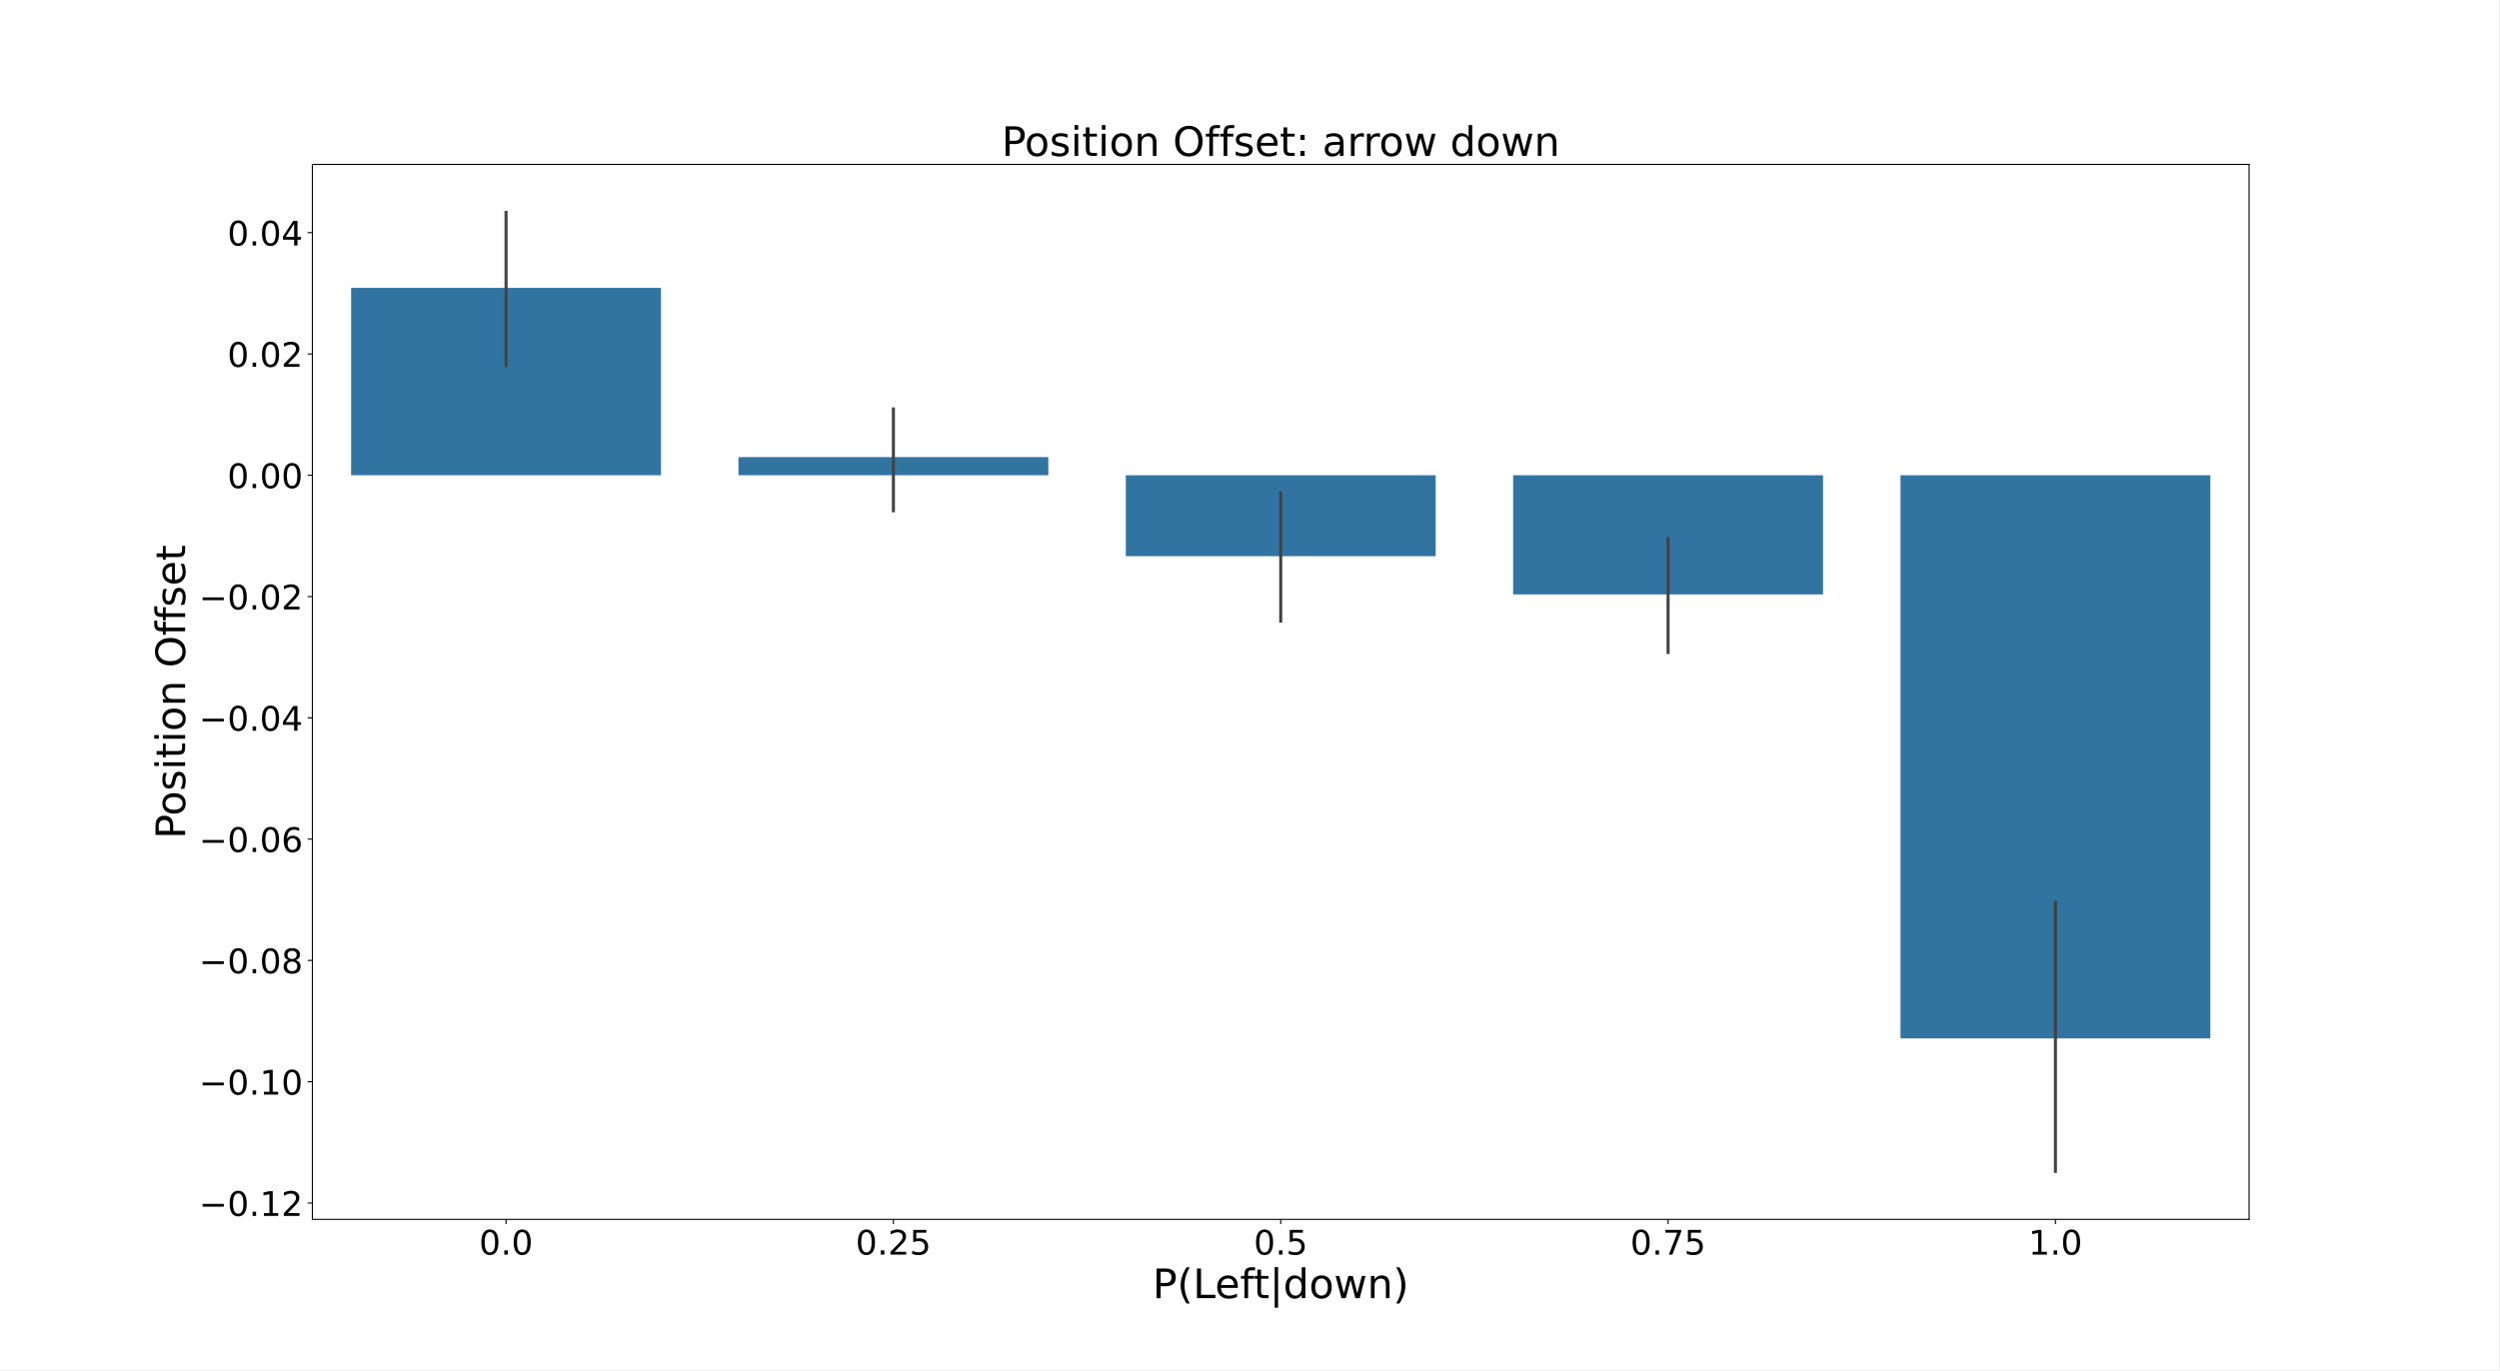
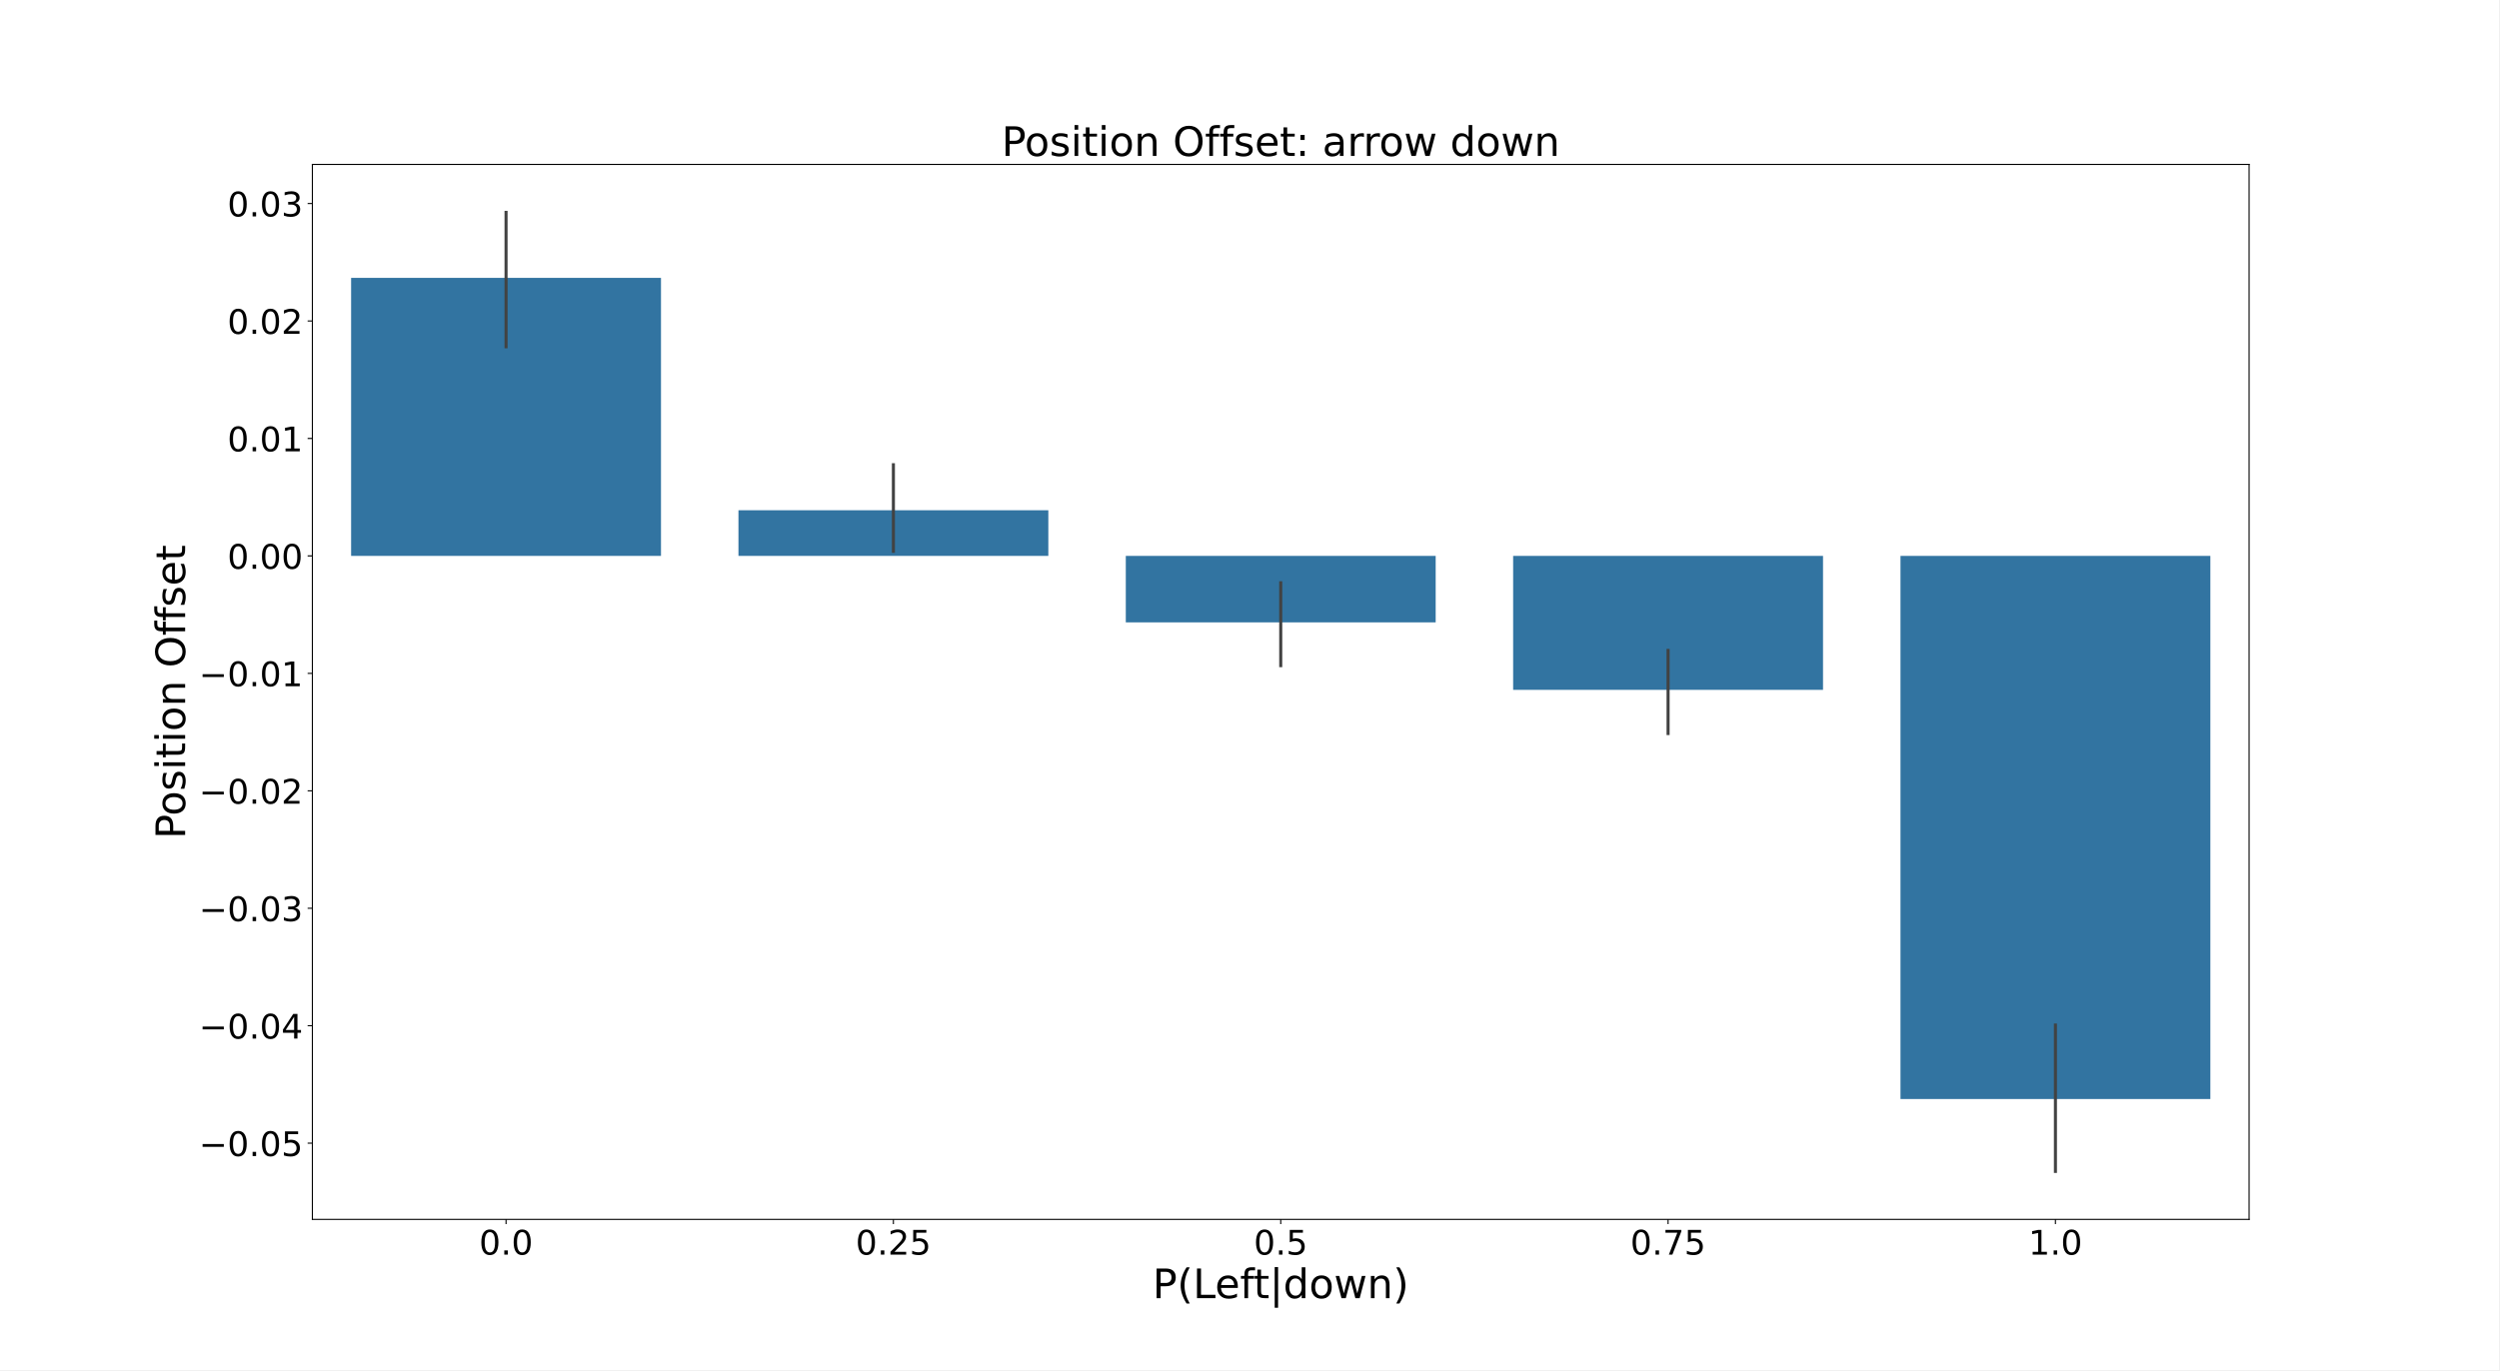
<svg xmlns="http://www.w3.org/2000/svg" xmlns:xlink="http://www.w3.org/1999/xlink" width="1843.2pt" height="1010.88pt" viewBox="0 0 1843.2 1010.88" version="1.1">
  <defs>
    <style type="text/css">*{stroke-linejoin: round; stroke-linecap: butt}</style>
  </defs>
  <g id="figure_1">
    <g id="patch_1">
      <path d="M 0 1010.88  L 1843.2 1010.88  L 1843.2 0  L 0 0  z " style="fill: #ffffff" />
    </g>
    <g id="axes_1">
      <g id="patch_2">
        <path d="M 230.4 899.683  L 1658.88 899.683  L 1658.88 121.306  L 230.4 121.306  z " style="fill: #ffffff" />
      </g>
      <g id="patch_3">
-         <path d="M 258.97 350.643  L 487.526 350.643  L 487.526 212.404  L 258.97 212.404  z " clip-path="url(#p30f0309a0e)" style="fill: #3274a1" />
+         <path d="M 258.97 410.15  L 487.526 410.15  L 487.526 205.016  L 258.97 205.016  z " clip-path="url(#pf02416b8f7)" style="fill: #3274a1" />
      </g>
      <g id="patch_4">
-         <path d="M 544.666 350.643  L 773.222 350.643  L 773.222 337.249  L 544.666 337.249  z " clip-path="url(#p30f0309a0e)" style="fill: #3274a1" />
+         <path d="M 544.666 410.15  L 773.222 410.15  L 773.222 376.473  L 544.666 376.473  z " clip-path="url(#pf02416b8f7)" style="fill: #3274a1" />
      </g>
      <g id="patch_5">
-         <path d="M 830.362 350.643  L 1058.918 350.643  L 1058.918 410.369  L 830.362 410.369  z " clip-path="url(#p30f0309a0e)" style="fill: #3274a1" />
+         <path d="M 830.362 410.15  L 1058.918 410.15  L 1058.918 459.195  L 830.362 459.195  z " clip-path="url(#pf02416b8f7)" style="fill: #3274a1" />
      </g>
      <g id="patch_6">
-         <path d="M 1116.058 350.643  L 1344.614 350.643  L 1344.614 438.566  L 1116.058 438.566  z " clip-path="url(#p30f0309a0e)" style="fill: #3274a1" />
+         <path d="M 1116.058 410.15  L 1344.614 410.15  L 1344.614 508.985  L 1116.058 508.985  z " clip-path="url(#pf02416b8f7)" style="fill: #3274a1" />
      </g>
      <g id="patch_7">
-         <path d="M 1401.754 350.643  L 1630.31 350.643  L 1630.31 766.144  L 1401.754 766.144  z " clip-path="url(#p30f0309a0e)" style="fill: #3274a1" />
+         <path d="M 1401.754 410.15  L 1630.31 410.15  L 1630.31 810.882  L 1401.754 810.882  z " clip-path="url(#pf02416b8f7)" style="fill: #3274a1" />
      </g>
      <g id="matplotlib.axis_1">
        <g id="xtick_1">
          <g id="line2d_1">
            <defs>
-               <path id="m233d83b2c3" d="M 0 0  L 0 3.5  " style="stroke: #000000; stroke-width: 0.8" />
+               <path id="md1b2b60ad9" d="M 0 0  L 0 3.5  " style="stroke: #000000; stroke-width: 0.8" />
            </defs>
            <g>
-               <use xlink:href="#m233d83b2c3" x="373.248" y="899.683" style="stroke: #000000; stroke-width: 0.8" />
+               <use xlink:href="#md1b2b60ad9" x="373.248" y="899.683" style="stroke: #000000; stroke-width: 0.8" />
            </g>
          </g>
          <g id="text_1">
            <g transform="translate(353.3691 925.6793) scale(0.25 -0.25)">
              <defs>
                <path id="DejaVuSans-30" d="M 2034 4250  Q 1547 4250 1301 3770  Q 1056 3291 1056 2328  Q 1056 1369 1301 889  Q 1547 409 2034 409  Q 2525 409 2770 889  Q 3016 1369 3016 2328  Q 3016 3291 2770 3770  Q 2525 4250 2034 4250  z M 2034 4750  Q 2819 4750 3233 4129  Q 3647 3509 3647 2328  Q 3647 1150 3233 529  Q 2819 -91 2034 -91  Q 1250 -91 836 529  Q 422 1150 422 2328  Q 422 3509 836 4129  Q 1250 4750 2034 4750  z " transform="scale(0.015625)" />
                <path id="DejaVuSans-2e" d="M 684 794  L 1344 794  L 1344 0  L 684 0  L 684 794  z " transform="scale(0.015625)" />
              </defs>
              <use xlink:href="#DejaVuSans-30" />
              <use xlink:href="#DejaVuSans-2e" x="63.623" />
              <use xlink:href="#DejaVuSans-30" x="95.41" />
            </g>
          </g>
        </g>
        <g id="xtick_2">
          <g id="line2d_2">
            <g>
-               <use xlink:href="#m233d83b2c3" x="658.944" y="899.683" style="stroke: #000000; stroke-width: 0.8" />
+               <use xlink:href="#md1b2b60ad9" x="658.944" y="899.683" style="stroke: #000000; stroke-width: 0.8" />
            </g>
          </g>
          <g id="text_2">
            <g transform="translate(631.112 925.6793) scale(0.25 -0.25)">
              <defs>
                <path id="DejaVuSans-32" d="M 1228 531  L 3431 531  L 3431 0  L 469 0  L 469 531  Q 828 903 1448 1529  Q 2069 2156 2228 2338  Q 2531 2678 2651 2914  Q 2772 3150 2772 3378  Q 2772 3750 2511 3984  Q 2250 4219 1831 4219  Q 1534 4219 1204 4116  Q 875 4013 500 3803  L 500 4441  Q 881 4594 1212 4672  Q 1544 4750 1819 4750  Q 2544 4750 2975 4387  Q 3406 4025 3406 3419  Q 3406 3131 3298 2873  Q 3191 2616 2906 2266  Q 2828 2175 2409 1742  Q 1991 1309 1228 531  z " transform="scale(0.015625)" />
                <path id="DejaVuSans-35" d="M 691 4666  L 3169 4666  L 3169 4134  L 1269 4134  L 1269 2991  Q 1406 3038 1543 3061  Q 1681 3084 1819 3084  Q 2600 3084 3056 2656  Q 3513 2228 3513 1497  Q 3513 744 3044 326  Q 2575 -91 1722 -91  Q 1428 -91 1123 -41  Q 819 9 494 109  L 494 744  Q 775 591 1075 516  Q 1375 441 1709 441  Q 2250 441 2565 725  Q 2881 1009 2881 1497  Q 2881 1984 2565 2268  Q 2250 2553 1709 2553  Q 1456 2553 1204 2497  Q 953 2441 691 2322  L 691 4666  z " transform="scale(0.015625)" />
              </defs>
              <use xlink:href="#DejaVuSans-30" />
              <use xlink:href="#DejaVuSans-2e" x="63.623" />
              <use xlink:href="#DejaVuSans-32" x="95.41" />
              <use xlink:href="#DejaVuSans-35" x="159.033" />
            </g>
          </g>
        </g>
        <g id="xtick_3">
          <g id="line2d_3">
            <g>
-               <use xlink:href="#m233d83b2c3" x="944.64" y="899.683" style="stroke: #000000; stroke-width: 0.8" />
+               <use xlink:href="#md1b2b60ad9" x="944.64" y="899.683" style="stroke: #000000; stroke-width: 0.8" />
            </g>
          </g>
          <g id="text_3">
            <g transform="translate(924.7611 925.6793) scale(0.25 -0.25)">
              <use xlink:href="#DejaVuSans-30" />
              <use xlink:href="#DejaVuSans-2e" x="63.623" />
              <use xlink:href="#DejaVuSans-35" x="95.41" />
            </g>
          </g>
        </g>
        <g id="xtick_4">
          <g id="line2d_4">
            <g>
-               <use xlink:href="#m233d83b2c3" x="1230.336" y="899.683" style="stroke: #000000; stroke-width: 0.8" />
+               <use xlink:href="#md1b2b60ad9" x="1230.336" y="899.683" style="stroke: #000000; stroke-width: 0.8" />
            </g>
          </g>
          <g id="text_4">
            <g transform="translate(1202.504 925.6793) scale(0.25 -0.25)">
              <defs>
                <path id="DejaVuSans-37" d="M 525 4666  L 3525 4666  L 3525 4397  L 1831 0  L 1172 0  L 2766 4134  L 525 4134  L 525 4666  z " transform="scale(0.015625)" />
              </defs>
              <use xlink:href="#DejaVuSans-30" />
              <use xlink:href="#DejaVuSans-2e" x="63.623" />
              <use xlink:href="#DejaVuSans-37" x="95.41" />
              <use xlink:href="#DejaVuSans-35" x="159.033" />
            </g>
          </g>
        </g>
        <g id="xtick_5">
          <g id="line2d_5">
            <g>
-               <use xlink:href="#m233d83b2c3" x="1516.032" y="899.683" style="stroke: #000000; stroke-width: 0.8" />
+               <use xlink:href="#md1b2b60ad9" x="1516.032" y="899.683" style="stroke: #000000; stroke-width: 0.8" />
            </g>
          </g>
          <g id="text_5">
            <g transform="translate(1496.153 925.6793) scale(0.25 -0.25)">
              <defs>
                <path id="DejaVuSans-31" d="M 794 531  L 1825 531  L 1825 4091  L 703 3866  L 703 4441  L 1819 4666  L 2450 4666  L 2450 531  L 3481 531  L 3481 0  L 794 0  L 794 531  z " transform="scale(0.015625)" />
              </defs>
              <use xlink:href="#DejaVuSans-31" />
              <use xlink:href="#DejaVuSans-2e" x="63.623" />
              <use xlink:href="#DejaVuSans-30" x="95.41" />
            </g>
          </g>
        </g>
        <g id="text_6">
          <g transform="translate(850.14 957.8051) scale(0.3 -0.3)">
            <defs>
              <path id="DejaVuSans-50" d="M 1259 4147  L 1259 2394  L 2053 2394  Q 2494 2394 2734 2622  Q 2975 2850 2975 3272  Q 2975 3691 2734 3919  Q 2494 4147 2053 4147  L 1259 4147  z M 628 4666  L 2053 4666  Q 2838 4666 3239 4311  Q 3641 3956 3641 3272  Q 3641 2581 3239 2228  Q 2838 1875 2053 1875  L 1259 1875  L 1259 0  L 628 0  L 628 4666  z " transform="scale(0.015625)" />
              <path id="DejaVuSans-28" d="M 1984 4856  Q 1566 4138 1362 3434  Q 1159 2731 1159 2009  Q 1159 1288 1364 580  Q 1569 -128 1984 -844  L 1484 -844  Q 1016 -109 783 600  Q 550 1309 550 2009  Q 550 2706 781 3412  Q 1013 4119 1484 4856  L 1984 4856  z " transform="scale(0.015625)" />
              <path id="DejaVuSans-4c" d="M 628 4666  L 1259 4666  L 1259 531  L 3531 531  L 3531 0  L 628 0  L 628 4666  z " transform="scale(0.015625)" />
              <path id="DejaVuSans-65" d="M 3597 1894  L 3597 1613  L 953 1613  Q 991 1019 1311 708  Q 1631 397 2203 397  Q 2534 397 2845 478  Q 3156 559 3463 722  L 3463 178  Q 3153 47 2828 -22  Q 2503 -91 2169 -91  Q 1331 -91 842 396  Q 353 884 353 1716  Q 353 2575 817 3079  Q 1281 3584 2069 3584  Q 2775 3584 3186 3129  Q 3597 2675 3597 1894  z M 3022 2063  Q 3016 2534 2758 2815  Q 2500 3097 2075 3097  Q 1594 3097 1305 2825  Q 1016 2553 972 2059  L 3022 2063  z " transform="scale(0.015625)" />
              <path id="DejaVuSans-66" d="M 2375 4863  L 2375 4384  L 1825 4384  Q 1516 4384 1395 4259  Q 1275 4134 1275 3809  L 1275 3500  L 2222 3500  L 2222 3053  L 1275 3053  L 1275 0  L 697 0  L 697 3053  L 147 3053  L 147 3500  L 697 3500  L 697 3744  Q 697 4328 969 4595  Q 1241 4863 1831 4863  L 2375 4863  z " transform="scale(0.015625)" />
              <path id="DejaVuSans-74" d="M 1172 4494  L 1172 3500  L 2356 3500  L 2356 3053  L 1172 3053  L 1172 1153  Q 1172 725 1289 603  Q 1406 481 1766 481  L 2356 481  L 2356 0  L 1766 0  Q 1100 0 847 248  Q 594 497 594 1153  L 594 3053  L 172 3053  L 172 3500  L 594 3500  L 594 4494  L 1172 4494  z " transform="scale(0.015625)" />
              <path id="DejaVuSans-7c" d="M 1344 4891  L 1344 -1509  L 813 -1509  L 813 4891  L 1344 4891  z " transform="scale(0.015625)" />
              <path id="DejaVuSans-64" d="M 2906 2969  L 2906 4863  L 3481 4863  L 3481 0  L 2906 0  L 2906 525  Q 2725 213 2448 61  Q 2172 -91 1784 -91  Q 1150 -91 751 415  Q 353 922 353 1747  Q 353 2572 751 3078  Q 1150 3584 1784 3584  Q 2172 3584 2448 3432  Q 2725 3281 2906 2969  z M 947 1747  Q 947 1113 1208 752  Q 1469 391 1925 391  Q 2381 391 2643 752  Q 2906 1113 2906 1747  Q 2906 2381 2643 2742  Q 2381 3103 1925 3103  Q 1469 3103 1208 2742  Q 947 2381 947 1747  z " transform="scale(0.015625)" />
              <path id="DejaVuSans-6f" d="M 1959 3097  Q 1497 3097 1228 2736  Q 959 2375 959 1747  Q 959 1119 1226 758  Q 1494 397 1959 397  Q 2419 397 2687 759  Q 2956 1122 2956 1747  Q 2956 2369 2687 2733  Q 2419 3097 1959 3097  z M 1959 3584  Q 2709 3584 3137 3096  Q 3566 2609 3566 1747  Q 3566 888 3137 398  Q 2709 -91 1959 -91  Q 1206 -91 779 398  Q 353 888 353 1747  Q 353 2609 779 3096  Q 1206 3584 1959 3584  z " transform="scale(0.015625)" />
              <path id="DejaVuSans-77" d="M 269 3500  L 844 3500  L 1563 769  L 2278 3500  L 2956 3500  L 3675 769  L 4391 3500  L 4966 3500  L 4050 0  L 3372 0  L 2619 2869  L 1863 0  L 1184 0  L 269 3500  z " transform="scale(0.015625)" />
              <path id="DejaVuSans-6e" d="M 3513 2113  L 3513 0  L 2938 0  L 2938 2094  Q 2938 2591 2744 2837  Q 2550 3084 2163 3084  Q 1697 3084 1428 2787  Q 1159 2491 1159 1978  L 1159 0  L 581 0  L 581 3500  L 1159 3500  L 1159 2956  Q 1366 3272 1645 3428  Q 1925 3584 2291 3584  Q 2894 3584 3203 3211  Q 3513 2838 3513 2113  z " transform="scale(0.015625)" />
              <path id="DejaVuSans-29" d="M 513 4856  L 1013 4856  Q 1481 4119 1714 3412  Q 1947 2706 1947 2009  Q 1947 1309 1714 600  Q 1481 -109 1013 -844  L 513 -844  Q 928 -128 1133 580  Q 1338 1288 1338 2009  Q 1338 2731 1133 3434  Q 928 4138 513 4856  z " transform="scale(0.015625)" />
            </defs>
            <use xlink:href="#DejaVuSans-50" />
            <use xlink:href="#DejaVuSans-28" x="60.303" />
            <use xlink:href="#DejaVuSans-4c" x="99.316" />
            <use xlink:href="#DejaVuSans-65" x="153.279" />
            <use xlink:href="#DejaVuSans-66" x="214.803" />
            <use xlink:href="#DejaVuSans-74" x="248.258" />
            <use xlink:href="#DejaVuSans-7c" x="287.467" />
            <use xlink:href="#DejaVuSans-64" x="321.158" />
            <use xlink:href="#DejaVuSans-6f" x="384.635" />
            <use xlink:href="#DejaVuSans-77" x="445.816" />
            <use xlink:href="#DejaVuSans-6e" x="527.604" />
            <use xlink:href="#DejaVuSans-29" x="590.982" />
          </g>
        </g>
      </g>
      <g id="matplotlib.axis_2">
        <g id="ytick_1">
          <g id="line2d_6">
            <defs>
-               <path id="m9ecbf27940" d="M 0 0  L -3.5 0  " style="stroke: #000000; stroke-width: 0.8" />
+               <path id="m49f4922dbf" d="M 0 0  L -3.5 0  " style="stroke: #000000; stroke-width: 0.8" />
            </defs>
            <g>
-               <use xlink:href="#m9ecbf27940" x="230.4" y="887.622" style="stroke: #000000; stroke-width: 0.8" />
+               <use xlink:href="#m49f4922dbf" x="230.4" y="843.461" style="stroke: #000000; stroke-width: 0.8" />
            </g>
          </g>
          <g id="text_7">
-             <g transform="translate(146.7867 897.1198) scale(0.25 -0.25)">
+             <g transform="translate(146.7867 852.9589) scale(0.25 -0.25)">
              <defs>
                <path id="DejaVuSans-2212" d="M 678 2272  L 4684 2272  L 4684 1741  L 678 1741  L 678 2272  z " transform="scale(0.015625)" />
              </defs>
              <use xlink:href="#DejaVuSans-2212" />
              <use xlink:href="#DejaVuSans-30" x="83.789" />
              <use xlink:href="#DejaVuSans-2e" x="147.412" />
-               <use xlink:href="#DejaVuSans-31" x="179.199" />
-               <use xlink:href="#DejaVuSans-32" x="242.822" />
+               <use xlink:href="#DejaVuSans-30" x="179.199" />
+               <use xlink:href="#DejaVuSans-35" x="242.822" />
            </g>
          </g>
        </g>
        <g id="ytick_2">
          <g id="line2d_7">
            <g>
-               <use xlink:href="#m9ecbf27940" x="230.4" y="798.125" style="stroke: #000000; stroke-width: 0.8" />
+               <use xlink:href="#m49f4922dbf" x="230.4" y="756.799" style="stroke: #000000; stroke-width: 0.8" />
            </g>
          </g>
          <g id="text_8">
-             <g transform="translate(146.7867 807.6234) scale(0.25 -0.25)">
-               <use xlink:href="#DejaVuSans-2212" />
-               <use xlink:href="#DejaVuSans-30" x="83.789" />
-               <use xlink:href="#DejaVuSans-2e" x="147.412" />
-               <use xlink:href="#DejaVuSans-31" x="179.199" />
-               <use xlink:href="#DejaVuSans-30" x="242.822" />
+             <g transform="translate(146.7867 766.2968) scale(0.25 -0.25)">
+               <defs>
+                 <path id="DejaVuSans-34" d="M 2419 4116  L 825 1625  L 2419 1625  L 2419 4116  z M 2253 4666  L 3047 4666  L 3047 1625  L 3713 1625  L 3713 1100  L 3047 1100  L 3047 0  L 2419 0  L 2419 1100  L 313 1100  L 313 1709  L 2253 4666  z " transform="scale(0.015625)" />
+               </defs>
+               <use xlink:href="#DejaVuSans-2212" />
+               <use xlink:href="#DejaVuSans-30" x="83.789" />
+               <use xlink:href="#DejaVuSans-2e" x="147.412" />
+               <use xlink:href="#DejaVuSans-30" x="179.199" />
+               <use xlink:href="#DejaVuSans-34" x="242.822" />
            </g>
          </g>
        </g>
        <g id="ytick_3">
          <g id="line2d_8">
            <g>
-               <use xlink:href="#m9ecbf27940" x="230.4" y="708.629" style="stroke: #000000; stroke-width: 0.8" />
+               <use xlink:href="#m49f4922dbf" x="230.4" y="670.137" style="stroke: #000000; stroke-width: 0.8" />
            </g>
          </g>
          <g id="text_9">
-             <g transform="translate(146.7867 718.127) scale(0.25 -0.25)">
-               <defs>
-                 <path id="DejaVuSans-38" d="M 2034 2216  Q 1584 2216 1326 1975  Q 1069 1734 1069 1313  Q 1069 891 1326 650  Q 1584 409 2034 409  Q 2484 409 2743 651  Q 3003 894 3003 1313  Q 3003 1734 2745 1975  Q 2488 2216 2034 2216  z M 1403 2484  Q 997 2584 770 2862  Q 544 3141 544 3541  Q 544 4100 942 4425  Q 1341 4750 2034 4750  Q 2731 4750 3128 4425  Q 3525 4100 3525 3541  Q 3525 3141 3298 2862  Q 3072 2584 2669 2484  Q 3125 2378 3379 2068  Q 3634 1759 3634 1313  Q 3634 634 3220 271  Q 2806 -91 2034 -91  Q 1263 -91 848 271  Q 434 634 434 1313  Q 434 1759 690 2068  Q 947 2378 1403 2484  z M 1172 3481  Q 1172 3119 1398 2916  Q 1625 2713 2034 2713  Q 2441 2713 2670 2916  Q 2900 3119 2900 3481  Q 2900 3844 2670 4047  Q 2441 4250 2034 4250  Q 1625 4250 1398 4047  Q 1172 3844 1172 3481  z " transform="scale(0.015625)" />
-               </defs>
-               <use xlink:href="#DejaVuSans-2212" />
-               <use xlink:href="#DejaVuSans-30" x="83.789" />
-               <use xlink:href="#DejaVuSans-2e" x="147.412" />
-               <use xlink:href="#DejaVuSans-30" x="179.199" />
-               <use xlink:href="#DejaVuSans-38" x="242.822" />
+             <g transform="translate(146.7867 679.6346) scale(0.25 -0.25)">
+               <defs>
+                 <path id="DejaVuSans-33" d="M 2597 2516  Q 3050 2419 3304 2112  Q 3559 1806 3559 1356  Q 3559 666 3084 287  Q 2609 -91 1734 -91  Q 1441 -91 1130 -33  Q 819 25 488 141  L 488 750  Q 750 597 1062 519  Q 1375 441 1716 441  Q 2309 441 2620 675  Q 2931 909 2931 1356  Q 2931 1769 2642 2001  Q 2353 2234 1838 2234  L 1294 2234  L 1294 2753  L 1863 2753  Q 2328 2753 2575 2939  Q 2822 3125 2822 3475  Q 2822 3834 2567 4026  Q 2313 4219 1838 4219  Q 1578 4219 1281 4162  Q 984 4106 628 3988  L 628 4550  Q 988 4650 1302 4700  Q 1616 4750 1894 4750  Q 2613 4750 3031 4423  Q 3450 4097 3450 3541  Q 3450 3153 3228 2886  Q 3006 2619 2597 2516  z " transform="scale(0.015625)" />
+               </defs>
+               <use xlink:href="#DejaVuSans-2212" />
+               <use xlink:href="#DejaVuSans-30" x="83.789" />
+               <use xlink:href="#DejaVuSans-2e" x="147.412" />
+               <use xlink:href="#DejaVuSans-30" x="179.199" />
+               <use xlink:href="#DejaVuSans-33" x="242.822" />
            </g>
          </g>
        </g>
        <g id="ytick_4">
          <g id="line2d_9">
            <g>
-               <use xlink:href="#m9ecbf27940" x="230.4" y="619.133" style="stroke: #000000; stroke-width: 0.8" />
+               <use xlink:href="#m49f4922dbf" x="230.4" y="583.474" style="stroke: #000000; stroke-width: 0.8" />
            </g>
          </g>
          <g id="text_10">
-             <g transform="translate(146.7867 628.6307) scale(0.25 -0.25)">
-               <defs>
-                 <path id="DejaVuSans-36" d="M 2113 2584  Q 1688 2584 1439 2293  Q 1191 2003 1191 1497  Q 1191 994 1439 701  Q 1688 409 2113 409  Q 2538 409 2786 701  Q 3034 994 3034 1497  Q 3034 2003 2786 2293  Q 2538 2584 2113 2584  z M 3366 4563  L 3366 3988  Q 3128 4100 2886 4159  Q 2644 4219 2406 4219  Q 1781 4219 1451 3797  Q 1122 3375 1075 2522  Q 1259 2794 1537 2939  Q 1816 3084 2150 3084  Q 2853 3084 3261 2657  Q 3669 2231 3669 1497  Q 3669 778 3244 343  Q 2819 -91 2113 -91  Q 1303 -91 875 529  Q 447 1150 447 2328  Q 447 3434 972 4092  Q 1497 4750 2381 4750  Q 2619 4750 2861 4703  Q 3103 4656 3366 4563  z " transform="scale(0.015625)" />
-               </defs>
-               <use xlink:href="#DejaVuSans-2212" />
-               <use xlink:href="#DejaVuSans-30" x="83.789" />
-               <use xlink:href="#DejaVuSans-2e" x="147.412" />
-               <use xlink:href="#DejaVuSans-30" x="179.199" />
-               <use xlink:href="#DejaVuSans-36" x="242.822" />
+             <g transform="translate(146.7867 592.9725) scale(0.25 -0.25)">
+               <use xlink:href="#DejaVuSans-2212" />
+               <use xlink:href="#DejaVuSans-30" x="83.789" />
+               <use xlink:href="#DejaVuSans-2e" x="147.412" />
+               <use xlink:href="#DejaVuSans-30" x="179.199" />
+               <use xlink:href="#DejaVuSans-32" x="242.822" />
            </g>
          </g>
        </g>
        <g id="ytick_5">
          <g id="line2d_10">
            <g>
-               <use xlink:href="#m9ecbf27940" x="230.4" y="529.636" style="stroke: #000000; stroke-width: 0.8" />
+               <use xlink:href="#m49f4922dbf" x="230.4" y="496.812" style="stroke: #000000; stroke-width: 0.8" />
            </g>
          </g>
          <g id="text_11">
-             <g transform="translate(146.7867 539.1343) scale(0.25 -0.25)">
-               <defs>
-                 <path id="DejaVuSans-34" d="M 2419 4116  L 825 1625  L 2419 1625  L 2419 4116  z M 2253 4666  L 3047 4666  L 3047 1625  L 3713 1625  L 3713 1100  L 3047 1100  L 3047 0  L 2419 0  L 2419 1100  L 313 1100  L 313 1709  L 2253 4666  z " transform="scale(0.015625)" />
-               </defs>
-               <use xlink:href="#DejaVuSans-2212" />
-               <use xlink:href="#DejaVuSans-30" x="83.789" />
-               <use xlink:href="#DejaVuSans-2e" x="147.412" />
-               <use xlink:href="#DejaVuSans-30" x="179.199" />
-               <use xlink:href="#DejaVuSans-34" x="242.822" />
+             <g transform="translate(146.7867 506.3104) scale(0.25 -0.25)">
+               <use xlink:href="#DejaVuSans-2212" />
+               <use xlink:href="#DejaVuSans-30" x="83.789" />
+               <use xlink:href="#DejaVuSans-2e" x="147.412" />
+               <use xlink:href="#DejaVuSans-30" x="179.199" />
+               <use xlink:href="#DejaVuSans-31" x="242.822" />
            </g>
          </g>
        </g>
        <g id="ytick_6">
          <g id="line2d_11">
            <g>
-               <use xlink:href="#m9ecbf27940" x="230.4" y="440.14" style="stroke: #000000; stroke-width: 0.8" />
+               <use xlink:href="#m49f4922dbf" x="230.4" y="410.15" style="stroke: #000000; stroke-width: 0.8" />
            </g>
          </g>
          <g id="text_12">
-             <g transform="translate(146.7867 449.6379) scale(0.25 -0.25)">
-               <use xlink:href="#DejaVuSans-2212" />
-               <use xlink:href="#DejaVuSans-30" x="83.789" />
-               <use xlink:href="#DejaVuSans-2e" x="147.412" />
-               <use xlink:href="#DejaVuSans-30" x="179.199" />
-               <use xlink:href="#DejaVuSans-32" x="242.822" />
+             <g transform="translate(167.7359 419.6482) scale(0.25 -0.25)">
+               <use xlink:href="#DejaVuSans-30" />
+               <use xlink:href="#DejaVuSans-2e" x="63.623" />
+               <use xlink:href="#DejaVuSans-30" x="95.41" />
+               <use xlink:href="#DejaVuSans-30" x="159.033" />
            </g>
          </g>
        </g>
        <g id="ytick_7">
          <g id="line2d_12">
            <g>
-               <use xlink:href="#m9ecbf27940" x="230.4" y="350.643" style="stroke: #000000; stroke-width: 0.8" />
+               <use xlink:href="#m49f4922dbf" x="230.4" y="323.488" style="stroke: #000000; stroke-width: 0.8" />
            </g>
          </g>
          <g id="text_13">
-             <g transform="translate(167.7359 360.1415) scale(0.25 -0.25)">
-               <use xlink:href="#DejaVuSans-30" />
-               <use xlink:href="#DejaVuSans-2e" x="63.623" />
-               <use xlink:href="#DejaVuSans-30" x="95.41" />
-               <use xlink:href="#DejaVuSans-30" x="159.033" />
+             <g transform="translate(167.7359 332.9861) scale(0.25 -0.25)">
+               <use xlink:href="#DejaVuSans-30" />
+               <use xlink:href="#DejaVuSans-2e" x="63.623" />
+               <use xlink:href="#DejaVuSans-30" x="95.41" />
+               <use xlink:href="#DejaVuSans-31" x="159.033" />
            </g>
          </g>
        </g>
        <g id="ytick_8">
          <g id="line2d_13">
            <g>
-               <use xlink:href="#m9ecbf27940" x="230.4" y="261.147" style="stroke: #000000; stroke-width: 0.8" />
+               <use xlink:href="#m49f4922dbf" x="230.4" y="236.826" style="stroke: #000000; stroke-width: 0.8" />
            </g>
          </g>
          <g id="text_14">
-             <g transform="translate(167.7359 270.6452) scale(0.25 -0.25)">
+             <g transform="translate(167.7359 246.3239) scale(0.25 -0.25)">
              <use xlink:href="#DejaVuSans-30" />
              <use xlink:href="#DejaVuSans-2e" x="63.623" />
              <use xlink:href="#DejaVuSans-30" x="95.41" />
              <use xlink:href="#DejaVuSans-32" x="159.033" />
            </g>
          </g>
        </g>
        <g id="ytick_9">
          <g id="line2d_14">
            <g>
-               <use xlink:href="#m9ecbf27940" x="230.4" y="171.651" style="stroke: #000000; stroke-width: 0.8" />
+               <use xlink:href="#m49f4922dbf" x="230.4" y="150.164" style="stroke: #000000; stroke-width: 0.8" />
            </g>
          </g>
          <g id="text_15">
-             <g transform="translate(167.7359 181.1488) scale(0.25 -0.25)">
-               <use xlink:href="#DejaVuSans-30" />
-               <use xlink:href="#DejaVuSans-2e" x="63.623" />
-               <use xlink:href="#DejaVuSans-30" x="95.41" />
-               <use xlink:href="#DejaVuSans-34" x="159.033" />
+             <g transform="translate(167.7359 159.6618) scale(0.25 -0.25)">
+               <use xlink:href="#DejaVuSans-30" />
+               <use xlink:href="#DejaVuSans-2e" x="63.623" />
+               <use xlink:href="#DejaVuSans-30" x="95.41" />
+               <use xlink:href="#DejaVuSans-33" x="159.033" />
            </g>
          </g>
        </g>
        <g id="text_16">
          <g transform="translate(136.5477 618.9467) rotate(-90) scale(0.3 -0.3)">
            <defs>
              <path id="DejaVuSans-73" d="M 2834 3397  L 2834 2853  Q 2591 2978 2328 3040  Q 2066 3103 1784 3103  Q 1356 3103 1142 2972  Q 928 2841 928 2578  Q 928 2378 1081 2264  Q 1234 2150 1697 2047  L 1894 2003  Q 2506 1872 2764 1633  Q 3022 1394 3022 966  Q 3022 478 2636 193  Q 2250 -91 1575 -91  Q 1294 -91 989 -36  Q 684 19 347 128  L 347 722  Q 666 556 975 473  Q 1284 391 1588 391  Q 1994 391 2212 530  Q 2431 669 2431 922  Q 2431 1156 2273 1281  Q 2116 1406 1581 1522  L 1381 1569  Q 847 1681 609 1914  Q 372 2147 372 2553  Q 372 3047 722 3315  Q 1072 3584 1716 3584  Q 2034 3584 2315 3537  Q 2597 3491 2834 3397  z " transform="scale(0.015625)" />
              <path id="DejaVuSans-69" d="M 603 3500  L 1178 3500  L 1178 0  L 603 0  L 603 3500  z M 603 4863  L 1178 4863  L 1178 4134  L 603 4134  L 603 4863  z " transform="scale(0.015625)" />
              <path id="DejaVuSans-20" transform="scale(0.015625)" />
              <path id="DejaVuSans-4f" d="M 2522 4238  Q 1834 4238 1429 3725  Q 1025 3213 1025 2328  Q 1025 1447 1429 934  Q 1834 422 2522 422  Q 3209 422 3611 934  Q 4013 1447 4013 2328  Q 4013 3213 3611 3725  Q 3209 4238 2522 4238  z M 2522 4750  Q 3503 4750 4090 4092  Q 4678 3434 4678 2328  Q 4678 1225 4090 567  Q 3503 -91 2522 -91  Q 1538 -91 948 565  Q 359 1222 359 2328  Q 359 3434 948 4092  Q 1538 4750 2522 4750  z " transform="scale(0.015625)" />
            </defs>
            <use xlink:href="#DejaVuSans-50" />
            <use xlink:href="#DejaVuSans-6f" x="56.678" />
            <use xlink:href="#DejaVuSans-73" x="117.859" />
            <use xlink:href="#DejaVuSans-69" x="169.959" />
            <use xlink:href="#DejaVuSans-74" x="197.742" />
            <use xlink:href="#DejaVuSans-69" x="236.951" />
            <use xlink:href="#DejaVuSans-6f" x="264.734" />
            <use xlink:href="#DejaVuSans-6e" x="325.916" />
            <use xlink:href="#DejaVuSans-20" x="389.295" />
            <use xlink:href="#DejaVuSans-4f" x="421.082" />
            <use xlink:href="#DejaVuSans-66" x="499.793" />
            <use xlink:href="#DejaVuSans-66" x="534.998" />
            <use xlink:href="#DejaVuSans-73" x="570.203" />
            <use xlink:href="#DejaVuSans-65" x="622.303" />
            <use xlink:href="#DejaVuSans-74" x="683.826" />
          </g>
        </g>
      </g>
      <g id="line2d_15">
-         <path d="M 373.248 269.745  L 373.248 156.686  " clip-path="url(#p30f0309a0e)" style="fill: none; stroke: #424242; stroke-width: 2.25; stroke-linecap: square" />
+         <path d="M 373.248 255.824  L 373.248 156.686  " clip-path="url(#pf02416b8f7)" style="fill: none; stroke: #424242; stroke-width: 2.25; stroke-linecap: square" />
      </g>
      <g id="line2d_16">
-         <path d="M 658.944 376.825  L 658.944 301.687  " clip-path="url(#p30f0309a0e)" style="fill: none; stroke: #424242; stroke-width: 2.25; stroke-linecap: square" />
+         <path d="M 658.944 406.77  L 658.944 342.875  " clip-path="url(#pf02416b8f7)" style="fill: none; stroke: #424242; stroke-width: 2.25; stroke-linecap: square" />
      </g>
      <g id="line2d_17">
-         <path d="M 944.64 458.282  L 944.64 363.625  " clip-path="url(#p30f0309a0e)" style="fill: none; stroke: #424242; stroke-width: 2.25; stroke-linecap: square" />
+         <path d="M 944.64 491.13  L 944.64 429.992  " clip-path="url(#pf02416b8f7)" style="fill: none; stroke: #424242; stroke-width: 2.25; stroke-linecap: square" />
      </g>
      <g id="line2d_18">
-         <path d="M 1230.336 481.422  L 1230.336 397.374  " clip-path="url(#p30f0309a0e)" style="fill: none; stroke: #424242; stroke-width: 2.25; stroke-linecap: square" />
+         <path d="M 1230.336 541.216  L 1230.336 479.862  " clip-path="url(#pf02416b8f7)" style="fill: none; stroke: #424242; stroke-width: 2.25; stroke-linecap: square" />
      </g>
      <g id="line2d_19">
-         <path d="M 1516.032 864.302  L 1516.032 665.699  " clip-path="url(#p30f0309a0e)" style="fill: none; stroke: #424242; stroke-width: 2.25; stroke-linecap: square" />
+         <path d="M 1516.032 864.302  L 1516.032 756.316  " clip-path="url(#pf02416b8f7)" style="fill: none; stroke: #424242; stroke-width: 2.25; stroke-linecap: square" />
      </g>
      <g id="patch_8">
        <path d="M 230.4 899.683  L 230.4 121.306  " style="fill: none; stroke: #000000; stroke-width: 0.8; stroke-linejoin: miter; stroke-linecap: square" />
      </g>
      <g id="patch_9">
        <path d="M 1658.88 899.683  L 1658.88 121.306  " style="fill: none; stroke: #000000; stroke-width: 0.8; stroke-linejoin: miter; stroke-linecap: square" />
      </g>
      <g id="patch_10">
        <path d="M 230.4 899.683  L 1658.88 899.683  " style="fill: none; stroke: #000000; stroke-width: 0.8; stroke-linejoin: miter; stroke-linecap: square" />
      </g>
      <g id="patch_11">
        <path d="M 230.4 121.306  L 1658.88 121.306  " style="fill: none; stroke: #000000; stroke-width: 0.8; stroke-linejoin: miter; stroke-linecap: square" />
      </g>
      <g id="text_17">
        <g transform="translate(738.7556 115.0665) scale(0.3 -0.3)">
          <defs>
            <path id="DejaVuSans-3a" d="M 750 794  L 1409 794  L 1409 0  L 750 0  L 750 794  z M 750 3309  L 1409 3309  L 1409 2516  L 750 2516  L 750 3309  z " transform="scale(0.015625)" />
            <path id="DejaVuSans-61" d="M 2194 1759  Q 1497 1759 1228 1600  Q 959 1441 959 1056  Q 959 750 1161 570  Q 1363 391 1709 391  Q 2188 391 2477 730  Q 2766 1069 2766 1631  L 2766 1759  L 2194 1759  z M 3341 1997  L 3341 0  L 2766 0  L 2766 531  Q 2569 213 2275 61  Q 1981 -91 1556 -91  Q 1019 -91 701 211  Q 384 513 384 1019  Q 384 1609 779 1909  Q 1175 2209 1959 2209  L 2766 2209  L 2766 2266  Q 2766 2663 2505 2880  Q 2244 3097 1772 3097  Q 1472 3097 1187 3025  Q 903 2953 641 2809  L 641 3341  Q 956 3463 1253 3523  Q 1550 3584 1831 3584  Q 2591 3584 2966 3190  Q 3341 2797 3341 1997  z " transform="scale(0.015625)" />
            <path id="DejaVuSans-72" d="M 2631 2963  Q 2534 3019 2420 3045  Q 2306 3072 2169 3072  Q 1681 3072 1420 2755  Q 1159 2438 1159 1844  L 1159 0  L 581 0  L 581 3500  L 1159 3500  L 1159 2956  Q 1341 3275 1631 3429  Q 1922 3584 2338 3584  Q 2397 3584 2469 3576  Q 2541 3569 2628 3553  L 2631 2963  z " transform="scale(0.015625)" />
          </defs>
          <use xlink:href="#DejaVuSans-50" />
          <use xlink:href="#DejaVuSans-6f" x="56.678" />
          <use xlink:href="#DejaVuSans-73" x="117.859" />
          <use xlink:href="#DejaVuSans-69" x="169.959" />
          <use xlink:href="#DejaVuSans-74" x="197.742" />
          <use xlink:href="#DejaVuSans-69" x="236.951" />
          <use xlink:href="#DejaVuSans-6f" x="264.734" />
          <use xlink:href="#DejaVuSans-6e" x="325.916" />
          <use xlink:href="#DejaVuSans-20" x="389.295" />
          <use xlink:href="#DejaVuSans-4f" x="421.082" />
          <use xlink:href="#DejaVuSans-66" x="499.793" />
          <use xlink:href="#DejaVuSans-66" x="534.998" />
          <use xlink:href="#DejaVuSans-73" x="570.203" />
          <use xlink:href="#DejaVuSans-65" x="622.303" />
          <use xlink:href="#DejaVuSans-74" x="683.826" />
          <use xlink:href="#DejaVuSans-3a" x="723.035" />
          <use xlink:href="#DejaVuSans-20" x="756.727" />
          <use xlink:href="#DejaVuSans-61" x="788.514" />
          <use xlink:href="#DejaVuSans-72" x="849.793" />
          <use xlink:href="#DejaVuSans-72" x="889.156" />
          <use xlink:href="#DejaVuSans-6f" x="928.02" />
          <use xlink:href="#DejaVuSans-77" x="989.201" />
          <use xlink:href="#DejaVuSans-20" x="1070.988" />
          <use xlink:href="#DejaVuSans-64" x="1102.775" />
          <use xlink:href="#DejaVuSans-6f" x="1166.252" />
          <use xlink:href="#DejaVuSans-77" x="1227.434" />
          <use xlink:href="#DejaVuSans-6e" x="1309.221" />
        </g>
      </g>
    </g>
  </g>
  <defs>
-     <clipPath id="p30f0309a0e">
+     <clipPath id="pf02416b8f7">
      <rect x="230.4" y="121.306" width="1428.48" height="778.378" />
    </clipPath>
  </defs>
</svg>
